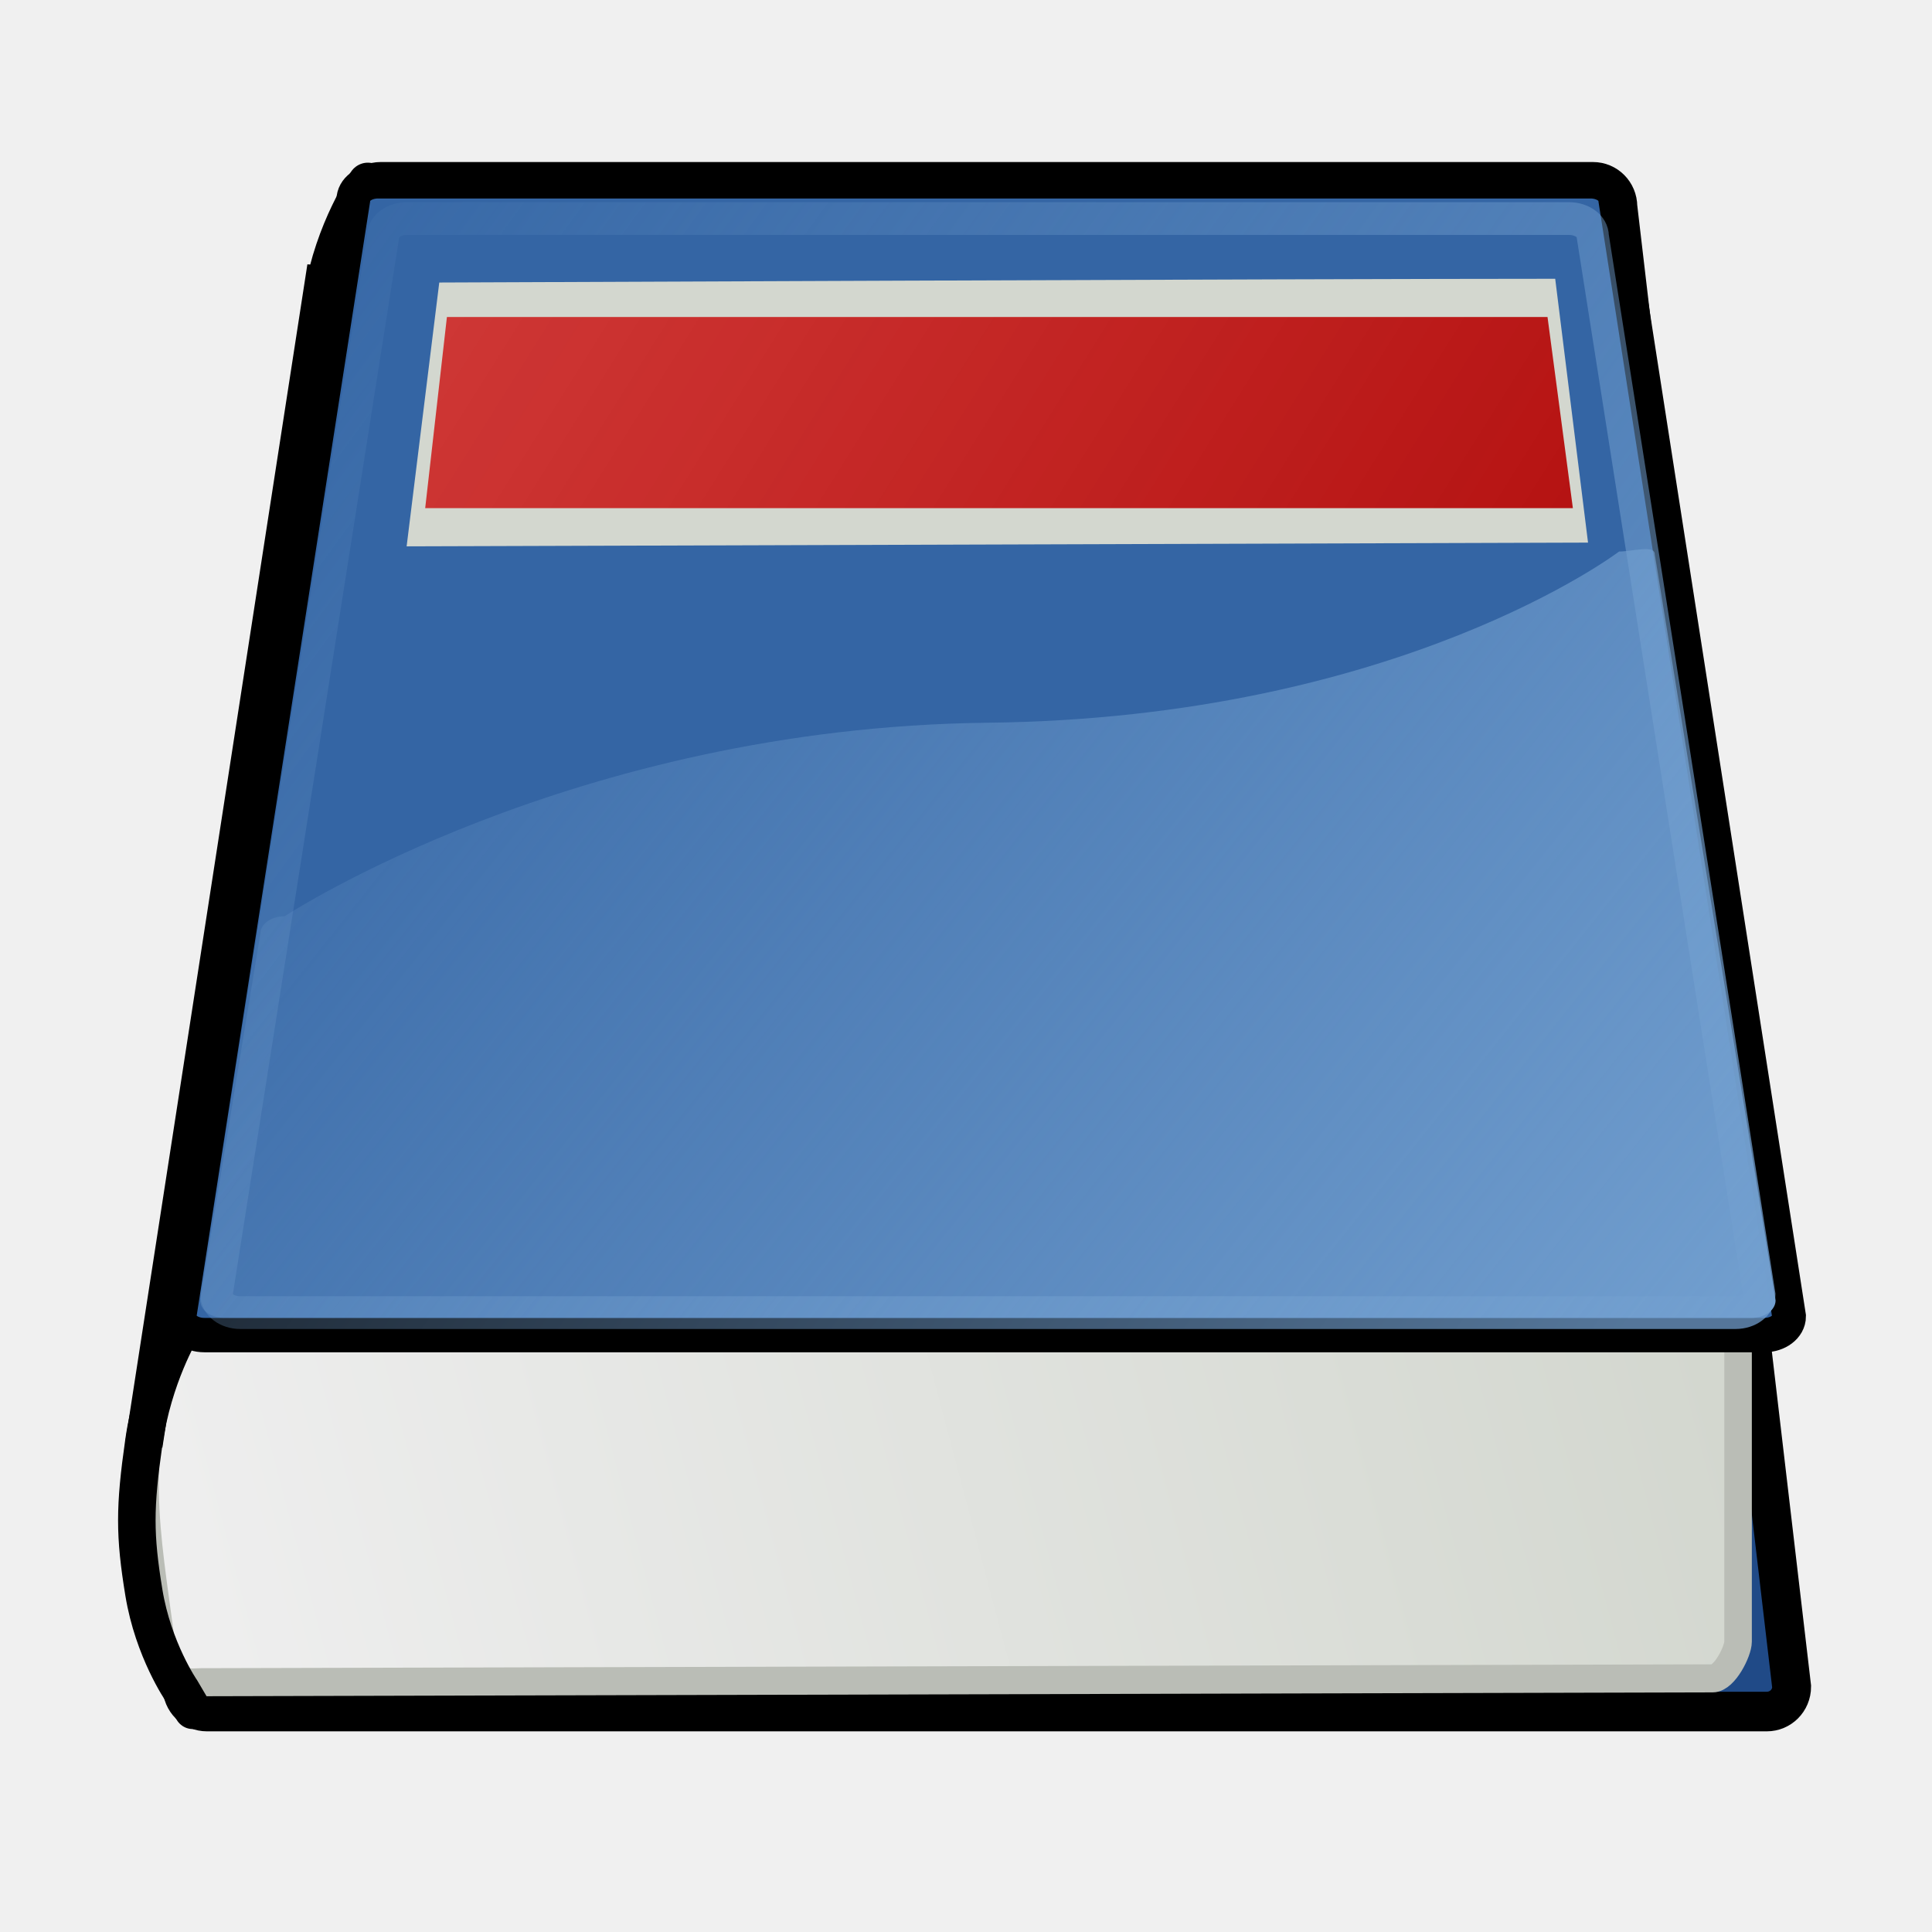
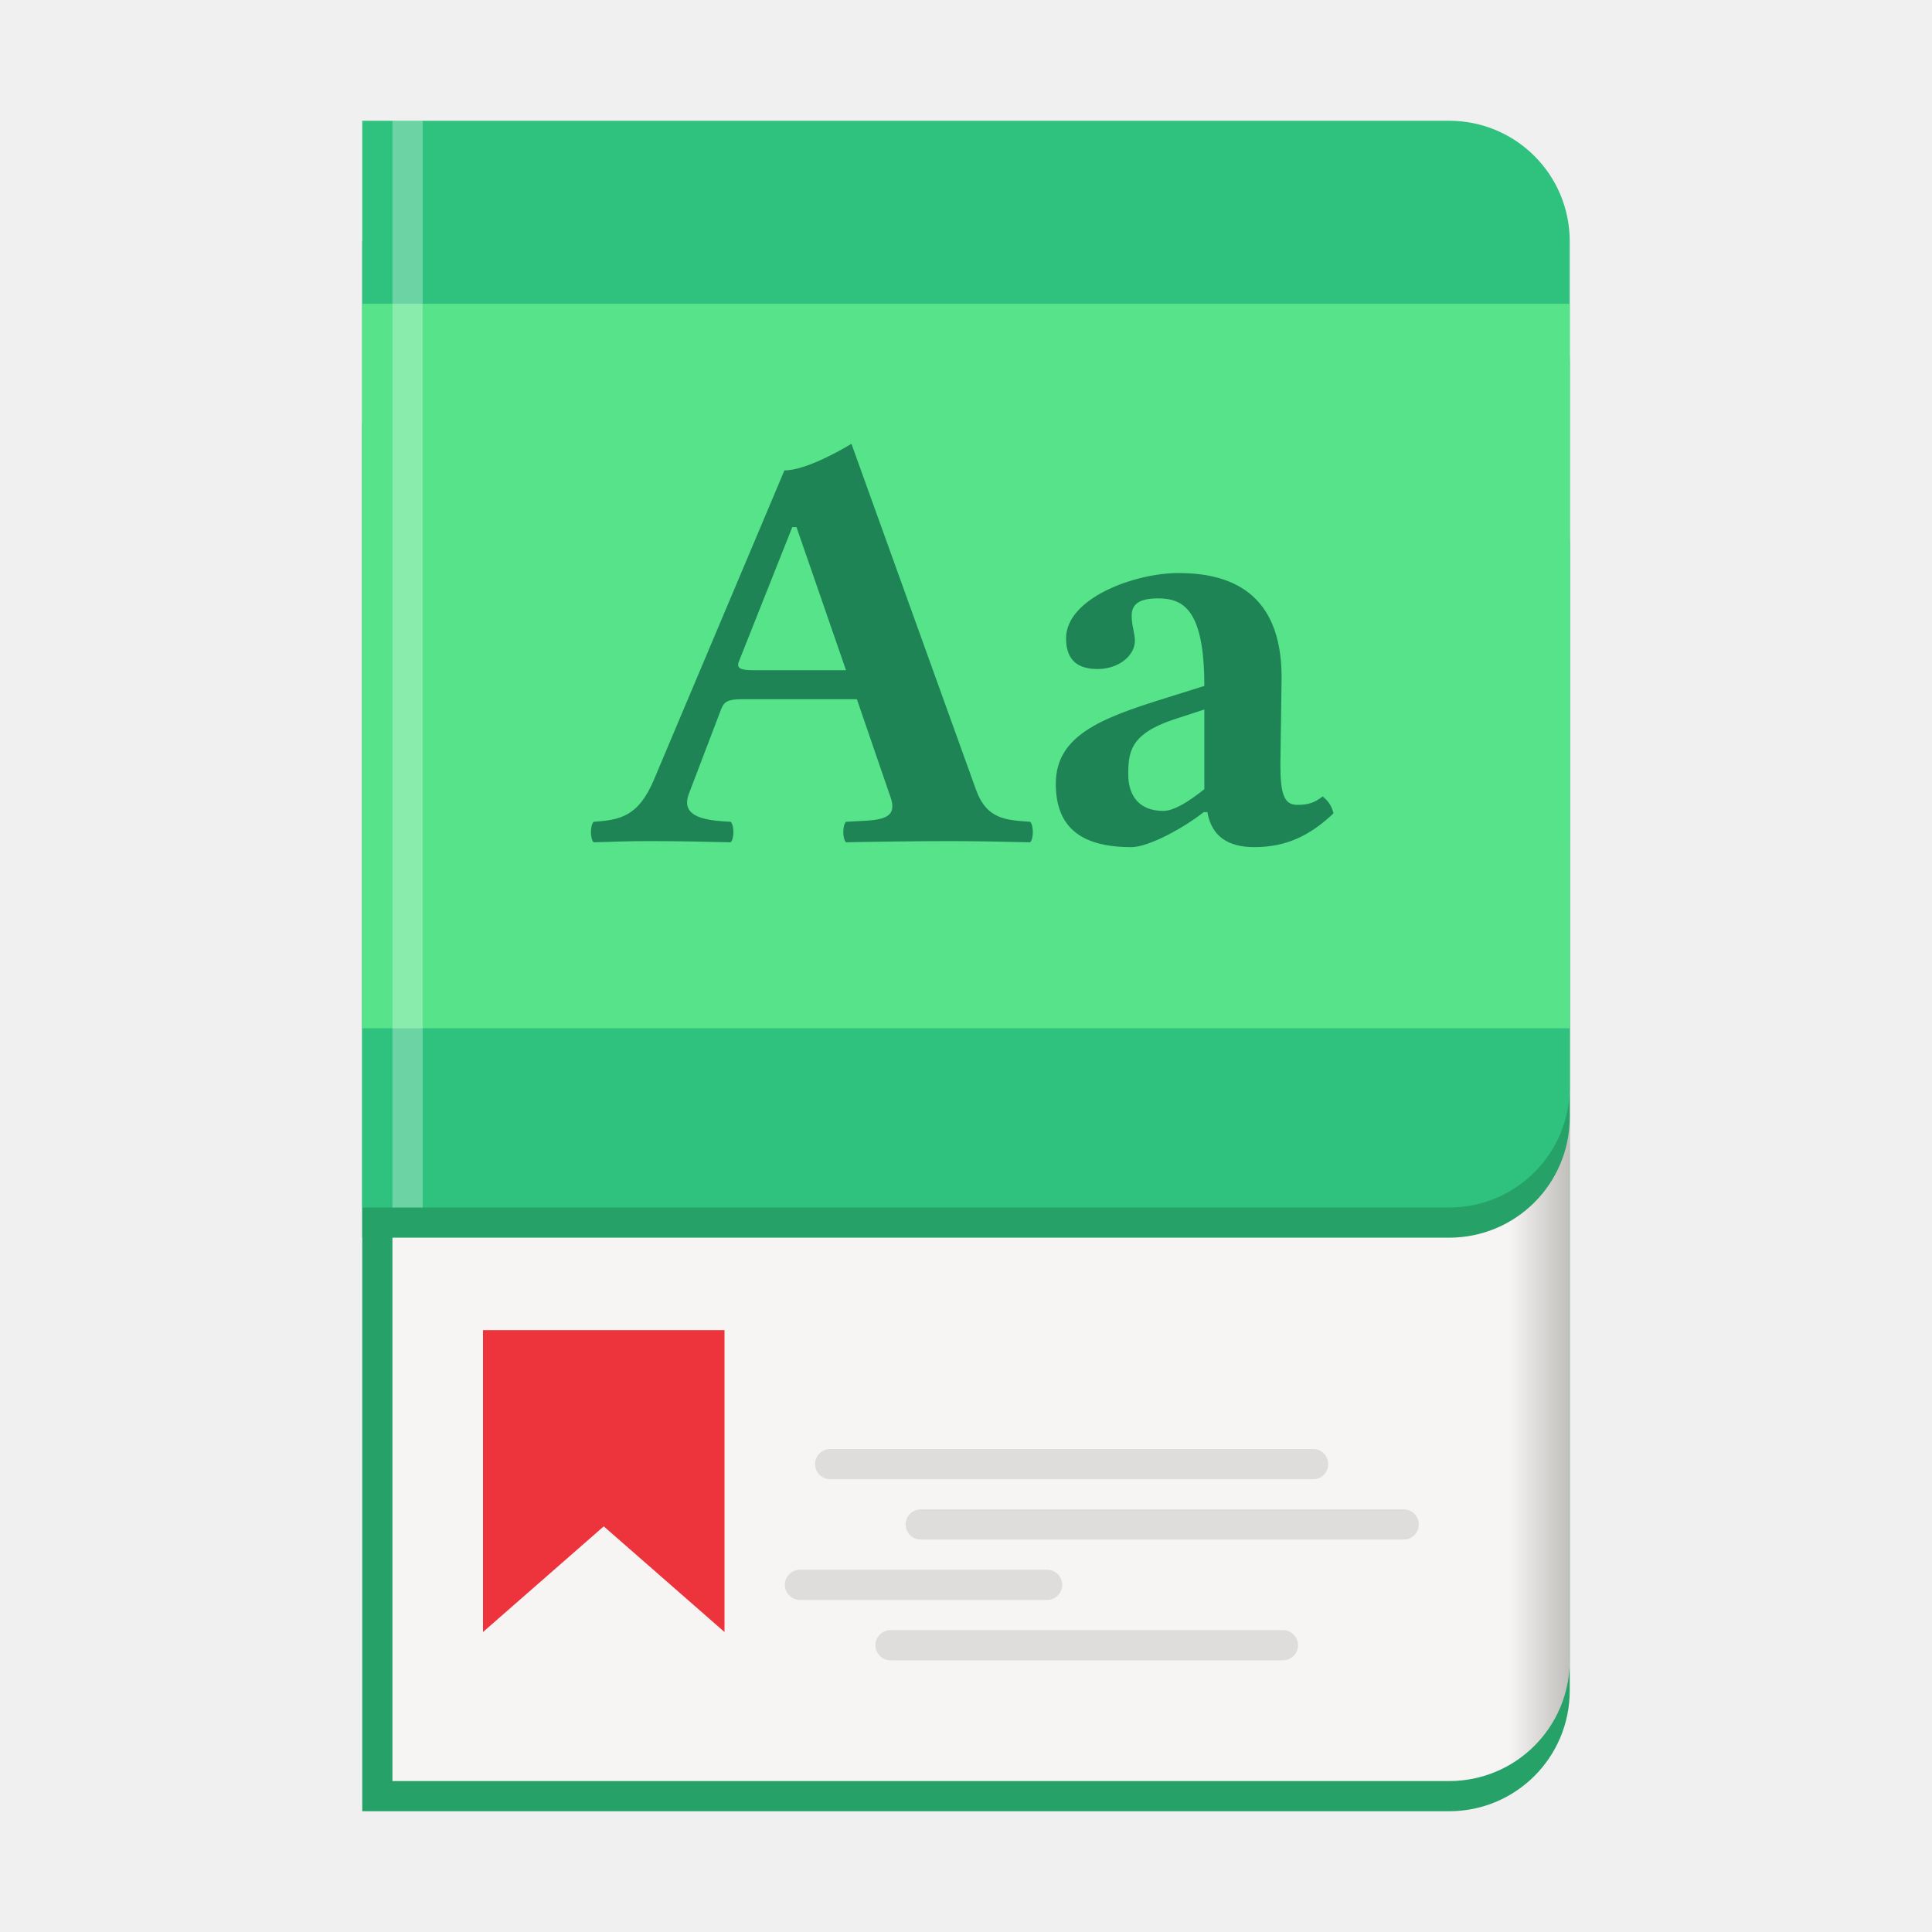
- <svg xmlns="http://www.w3.org/2000/svg" xmlns:xlink="http://www.w3.org/1999/xlink" width="48px" height="48px" id="svg1307">
-   <defs id="defs1309">
-     <linearGradient id="linearGradient15424">
-       <stop style="stop-color:#729fcf;stop-opacity:1;" offset="0" id="stop15426" />
-       <stop style="stop-color:#729fcf;stop-opacity:0;" offset="1" id="stop15428" />
+ <svg xmlns="http://www.w3.org/2000/svg" xmlns:xlink="http://www.w3.org/1999/xlink" width="128" height="128" id="svg11300" version="1.0" style="display:inline;enable-background:new" viewBox="0 0 128 128">
+   <defs id="defs3">
+     <linearGradient id="linearGradient914">
+       <stop style="stop-color:#f6f5f4;stop-opacity:1" offset="0" id="stop908" />
+       <stop id="stop910" offset="0.5" style="stop-color:#f6f5f4;stop-opacity:1" />
+       <stop style="stop-color:#c0bfbc;stop-opacity:1" offset="1" id="stop912" />
    </linearGradient>
-     <linearGradient id="linearGradient11002">
-       <stop style="stop-color:#eeeeee;stop-opacity:1;" offset="0" id="stop11004" />
-       <stop style="stop-color:#d3d7cf;stop-opacity:1;" offset="1" id="stop11006" />
+     <linearGradient xlink:href="#linearGradient901" id="linearGradient903" x1="379.206" y1="48" x2="408" y2="48" gradientUnits="userSpaceOnUse" gradientTransform="matrix(0.2565789,0,0,0.25,-152.6842,227)" />
+     <linearGradient id="linearGradient901">
+       <stop style="stop-color:#eeeeec;stop-opacity:1" offset="0" id="stop897" />
+       <stop id="stop905" offset="0.455" style="stop-color:#ffffff;stop-opacity:1" />
+       <stop style="stop-color:#babdb6;stop-opacity:1" offset="1" id="stop899" />
    </linearGradient>
-     <linearGradient id="linearGradient7492">
-       <stop style="stop-color:#a40000;stop-opacity:1;" offset="0" id="stop7494" />
-       <stop style="stop-color:#cc0000;stop-opacity:0.745;" offset="1" id="stop7496" />
+     <linearGradient xlink:href="#linearGradient914" id="linearGradient1053-6" x1="384" y1="120" x2="416" y2="120" gradientUnits="userSpaceOnUse" gradientTransform="translate(-640,640)" />
+     <linearGradient id="linearGradient1871">
+       <stop id="stop1865" offset="0" style="stop-color:#e9e6e3;stop-opacity:1" />
+       <stop style="stop-color:#f6f5f4;stop-opacity:1" offset="0.5" id="stop1867" />
+       <stop id="stop1869" offset="1" style="stop-color:#c2bfba;stop-opacity:1" />
    </linearGradient>
-     <linearGradient id="linearGradient7484">
-       <stop style="stop-color:#cc0000;stop-opacity:1;" offset="0" id="stop7486" />
-       <stop style="stop-color:#cc0000;stop-opacity:1;" offset="1" id="stop7488" />
-     </linearGradient>
-     <linearGradient id="linearGradient5722">
-       <stop style="stop-color:#729fcf;stop-opacity:1;" offset="0" id="stop5724" />
-       <stop style="stop-color:#729fcf;stop-opacity:0;" offset="1" id="stop5726" />
-     </linearGradient>
-     <linearGradient id="linearGradient3077">
-       <stop style="stop-color:#3465a4;stop-opacity:1;" offset="0" id="stop3079" />
-       <stop style="stop-color:#3465a4;stop-opacity:0;" offset="1" id="stop3081" />
-     </linearGradient>
-     <linearGradient xlink:href="#linearGradient5722" id="linearGradient5728" x1="45" y1="34.184" x2="7.826" y2="5.127" gradientUnits="userSpaceOnUse" gradientTransform="matrix(1,0,0,0.963894,0,1.234246)" />
-     <linearGradient xlink:href="#linearGradient7492" id="linearGradient7498" x1="45.402" y1="32.607" x2="8.18" y2="7" gradientUnits="userSpaceOnUse" gradientTransform="matrix(0.92971,0,0,1,2.031898,1)" />
-     <linearGradient xlink:href="#linearGradient11002" id="linearGradient12780" gradientUnits="userSpaceOnUse" gradientTransform="matrix(1,0,0,0.800658,-1.049033e-8,7.880118)" x1="3.616" y1="43.778" x2="43.495" y2="35.142" />
-     <linearGradient xlink:href="#linearGradient15424" id="linearGradient15430" x1="42.706" y1="32.362" x2="3.007" y2="2.866" gradientUnits="userSpaceOnUse" />
-     <linearGradient xlink:href="#linearGradient11002" id="linearGradient15455" gradientUnits="userSpaceOnUse" gradientTransform="matrix(1,0,0,0.800658,-1.049033e-8,7.880118)" x1="3.616" y1="43.778" x2="43.495" y2="35.142" />
-     <linearGradient xlink:href="#linearGradient15424" id="linearGradient15457" gradientUnits="userSpaceOnUse" x1="42.706" y1="32.362" x2="3.007" y2="2.866" />
-     <linearGradient xlink:href="#linearGradient5722" id="linearGradient15459" gradientUnits="userSpaceOnUse" gradientTransform="matrix(1,0,0,0.963894,3.261281e-16,1.234246)" x1="45" y1="34.184" x2="7.826" y2="5.127" />
-     <linearGradient xlink:href="#linearGradient7492" id="linearGradient15461" gradientUnits="userSpaceOnUse" gradientTransform="matrix(0.92971,0,0,1,2.031898,1)" x1="45.402" y1="32.607" x2="8.18" y2="7" />
+     <linearGradient xlink:href="#linearGradient1871" id="linearGradient922" gradientUnits="userSpaceOnUse" gradientTransform="translate(-640,640)" x1="384" y1="120" x2="416" y2="120" />
  </defs>
-   <g id="layer1" style="display:inline" />
-   <g id="layer6" />
-   <g id="layer7" />
-   <g id="layer2" style="display:inline" />
-   <g id="layer8" style="display:inline" />
-   <g id="layer3" style="display:inline" />
-   <g id="layer4" style="display:inline" />
-   <g id="layer5" style="display:inline">
-     <g id="g15442" transform="matrix(0.931943,0,0,0.949698,2.176413,0.278207)">
-       <path id="rect1315" d="M 7.812,4.464 L 40.133,4.464 C 40.5,4.464 40.795,4.754 40.795,5.114 L 45.428,43.832 C 45.428,44.192 45.133,44.482 44.766,44.482 L 3.18,44.482 C 2.813,44.482 2.518,44.192 2.518,43.832 L 7.151,5.114 C 7.151,4.754 7.446,4.464 7.812,4.464 z " style="fill:#204a87;fill-opacity:1;fill-rule:evenodd;stroke:#000000;stroke-width:1.036;stroke-linejoin:miter;stroke-miterlimit:4;stroke-opacity:1;display:inline" />
-       <path id="rect7505" d="M 3.13,34.302 L 43.422,34.302 C 43.742,34.302 44,34.506 44,34.759 L 44,42.652 C 44,42.905 43.641,43.614 43.321,43.614 L 3.029,43.715 C 2.709,43.715 2.125,43.887 1.947,42.572 C 1.564,39.746 1.161,37.88 2.149,34.86 C 2.58,33.541 2.81,34.302 3.13,34.302 z " style="fill:url(#linearGradient15455);fill-opacity:1;fill-rule:evenodd;stroke:#babdb6;stroke-width:0.734;stroke-linecap:butt;stroke-linejoin:miter;stroke-miterlimit:4;stroke-dasharray:none;stroke-opacity:1" />
-       <path id="path8381" d="M 2.5,34.5 C 2.5,34.5 1.75,35.713 1.5,37.43 C 1.25,39.147 1.25,39.869 1.5,41.369 C 1.75,42.869 2.5,43.935 2.5,43.935 L 2.803,44.44" style="fill:none;fill-opacity:0.75;fill-rule:evenodd;stroke:#000000;stroke-width:1;stroke-linecap:round;stroke-linejoin:miter;stroke-miterlimit:4;stroke-dasharray:none;stroke-opacity:1" />
-       <path id="path11030" d="M 7.471,4.503 C 7.471,4.503 6.599,5.722 6.308,7.449 C 6.018,9.175 6.018,9.901 6.308,11.409 C 6.599,12.918 7.471,13.989 7.471,13.989 L 7.823,14.497" style="fill:none;fill-opacity:0.75;fill-rule:evenodd;stroke:#000000;stroke-width:1.081;stroke-linecap:round;stroke-linejoin:miter;stroke-miterlimit:4;stroke-dasharray:none;stroke-opacity:1" />
-       <path id="path11032" d="M 1.5,37.5 L 6.353,6.7 L 6.353,7.129 L 6.353,7.129" style="fill:none;fill-opacity:0.75;fill-rule:evenodd;stroke:#000000;stroke-width:1;stroke-linecap:butt;stroke-linejoin:miter;stroke-miterlimit:4;stroke-dasharray:none;stroke-opacity:1" />
-       <path id="path2195" d="M 7.744,4.45 L 40.065,4.45 C 40.432,4.45 40.727,4.668 40.727,4.94 L 45.36,34.144 C 45.36,34.415 45.065,34.634 44.698,34.634 L 3.112,34.634 C 2.745,34.634 2.45,34.415 2.45,34.144 L 7.083,4.94 C 7.083,4.668 7.378,4.45 7.744,4.45 z " style="fill:#3465a4;fill-opacity:1;fill-rule:evenodd;stroke:#000000;stroke-width:0.899;stroke-linejoin:miter;stroke-miterlimit:4;stroke-opacity:1;display:inline" />
-       <path id="path12801" d="M 7.744,4.366 L 40.065,4.366 C 40.432,4.366 40.727,4.585 40.727,4.856 L 45.36,34.06 C 45.36,34.332 45.065,34.55 44.698,34.55 L 3.112,34.55 C 2.745,34.55 2.45,34.332 2.45,34.06 L 7.083,4.856 C 7.083,4.585 7.378,4.366 7.744,4.366 z " style="fill:none;fill-opacity:1;fill-rule:evenodd;stroke:#729fcf;stroke-width:0.899;stroke-linejoin:miter;stroke-miterlimit:4;stroke-opacity:0;display:inline" />
-       <path id="path13676" d="M 8.511,5.425 L 39.493,5.425 C 39.844,5.425 40.127,5.632 40.127,5.89 L 44.568,33.581 C 44.568,33.838 44.285,34.046 43.933,34.046 L 4.07,34.046 C 3.719,34.046 3.436,33.838 3.436,33.581 L 7.877,5.89 C 7.877,5.632 8.16,5.425 8.511,5.425 z " style="fill:none;fill-opacity:1;fill-rule:evenodd;stroke:url(#linearGradient15457);stroke-width:0.857;stroke-linejoin:miter;stroke-miterlimit:4;stroke-opacity:0.745;display:inline" />
-       <path id="path3092" d="M 5.253,23.677 C 5.253,23.677 12.909,18.736 24,18.614 C 34.99,18.492 40.828,14.135 40.828,14.135 C 41.187,14.135 41.779,13.953 41.779,14.206 L 45,33.727 C 45,33.98 44.711,34.184 44.352,34.184 L 3.648,34.184 C 3.289,34.184 3,33.98 3,33.727 L 4.605,24.134 C 4.605,23.881 4.894,23.677 5.253,23.677 z " style="fill:url(#linearGradient15459);fill-opacity:1;fill-rule:evenodd;stroke:none;stroke-width:0.899;stroke-linejoin:miter;stroke-miterlimit:4;stroke-opacity:1;display:inline" />
-       <path id="path7500" d="M 9.375,7.098 C 9.375,7.098 32.719,7 39.125,7 L 40,13.902 L 8.505,14 L 9.375,7.098 z " style="fill:#d3d7cf;fill-opacity:1;fill-rule:evenodd;stroke:none;stroke-width:1;stroke-linecap:butt;stroke-linejoin:miter;stroke-miterlimit:4;stroke-opacity:1;display:inline" />
-       <path id="path6609" d="M 9.579,8 C 9.579,8 32.642,8 38.92,8 L 39.596,13 L 9,13 L 9.579,8 z " style="fill:url(#linearGradient15461);fill-opacity:1;fill-rule:evenodd;stroke:none;stroke-width:1;stroke-linecap:butt;stroke-linejoin:miter;stroke-miterlimit:4;stroke-opacity:1;display:inline" />
+   <g id="layer1" style="display:inline" transform="translate(0,-172)">
+     <g id="layer2" style="display:none">
+       <rect style="display:inline;overflow:visible;visibility:visible;fill:#f0f0f0;fill-opacity:1;fill-rule:nonzero;stroke:none;stroke-width:0.5;marker:none;enable-background:accumulate" id="rect13805" width="128" height="128" x="9.2651362e-08" y="172" />
+       <rect y="172" x="160" height="16" width="16" id="rect859" style="display:inline;overflow:visible;visibility:visible;fill:#f0f0f0;fill-opacity:1;fill-rule:nonzero;stroke:none;stroke-width:0.5;marker:none;enable-background:accumulate" />
+       <text xml:space="preserve" style="font-style:normal;font-variant:normal;font-weight:bold;font-stretch:normal;font-size:4px;line-height:125%;font-family:Cantarell;-inkscape-font-specification:'Cantarell, Bold';text-align:start;writing-mode:lr-tb;text-anchor:start;display:inline;fill:#000000;fill-opacity:1;stroke:none;stroke-width:0.333;enable-background:new" x="-1.3798541e-16" y="164" id="text863">
+         <tspan style="font-size:4px;stroke-width:0.333" id="tspan861" x="-1.3798541e-16" y="164">Hicolor</tspan>
+       </text>
+       <text id="text867" y="164" x="160" style="font-style:normal;font-variant:normal;font-weight:bold;font-stretch:normal;font-size:4px;line-height:125%;font-family:Cantarell;-inkscape-font-specification:'Cantarell, Bold';text-align:start;writing-mode:lr-tb;text-anchor:start;display:inline;fill:#000000;fill-opacity:1;stroke:none;stroke-width:0.333;enable-background:new" xml:space="preserve">
+         <tspan y="164" x="160" id="tspan865" style="font-size:4px;stroke-width:0.333">Symbolic</tspan>
+       </text>
+       <circle cx="64" cy="236" r="59.504" id="circle2892" style="display:inline;opacity:0.1;vector-effect:none;fill:none;fill-opacity:1;stroke:#000000;stroke-width:0.99;stroke-linecap:butt;stroke-linejoin:miter;stroke-miterlimit:4;stroke-dasharray:0.99, 0.99;stroke-dashoffset:0;stroke-opacity:1;marker:none;marker-start:none;marker-mid:none;marker-end:none;paint-order:normal;enable-background:new" />
+       <rect ry="7.929" rx="8.701" y="180.495" x="20.495" height="111.01" width="87.01" id="rect2894" style="display:inline;opacity:0.1;vector-effect:none;fill:none;fill-opacity:1;stroke:#000000;stroke-width:0.99;stroke-linecap:butt;stroke-linejoin:miter;stroke-miterlimit:4;stroke-dasharray:0.99, 0.99;stroke-dashoffset:0;stroke-opacity:1;marker:none;marker-start:none;marker-mid:none;marker-end:none;paint-order:normal;enable-background:new" />
+       <rect ry="7.924" rx="7.924" y="184.495" x="12.495" height="103.01" width="103.01" id="rect2896" style="display:inline;opacity:0.1;vector-effect:none;fill:none;fill-opacity:1;stroke:#000000;stroke-width:0.99;stroke-linecap:butt;stroke-linejoin:miter;stroke-miterlimit:4;stroke-dasharray:0.99, 0.99;stroke-dashoffset:0;stroke-opacity:1;marker:none;marker-start:none;marker-mid:none;marker-end:none;paint-order:normal;enable-background:new" />
+       <rect ry="8.701" rx="7.929" y="200.495" x="8.495" height="87.01" width="111.01" id="rect2898" style="display:inline;opacity:0.1;vector-effect:none;fill:none;fill-opacity:1;stroke:#000000;stroke-width:0.99;stroke-linecap:butt;stroke-linejoin:miter;stroke-miterlimit:4;stroke-dasharray:0.99, 0.99;stroke-dashoffset:0;stroke-opacity:1;marker:none;marker-start:none;marker-mid:none;marker-end:none;paint-order:normal;enable-background:new" />
+       <path id="path2900" d="M 2.6203015e-5,289 H 128" style="display:inline;fill:none;stroke:#62a0ea;stroke-width:2;stroke-linecap:butt;stroke-linejoin:miter;stroke-miterlimit:4;stroke-dasharray:none;stroke-opacity:1;enable-background:new" />
+       <g style="display:inline" transform="translate(112.0312,-225.9741)" id="g3961">
+         <rect style="color:#bebebe;display:inline;overflow:visible;visibility:visible;opacity:0.515;fill:none;stroke:none;stroke-width:3;marker:none;enable-background:accumulate" id="rect3963" width="16" height="16" x="48" y="398" />
+         <g transform="matrix(0.2889361,0,0,0.2889361,95.49158,418.9428)" style="font-style:normal;font-variant:normal;font-weight:bold;font-stretch:normal;font-size:40px;line-height:125%;font-family:Cantarell;-inkscape-font-specification:'Cantarell Bold';text-align:start;letter-spacing:0px;word-spacing:0px;writing-mode:lr-tb;text-anchor:start;fill:#000000;fill-opacity:1;stroke:none" id="text3998" />
+       </g>
+     </g>
+     <g id="layer9" style="display:inline">
+       <g style="display:inline;enable-background:new" id="g925-5" transform="matrix(0.25,0,0,0.25,-5.62e-5,225.125)">
+         <g transform="translate(640,-640.5)" id="g995-3" style="display:inline;enable-background:new">
+           <path style="display:inline;opacity:1;fill:#26a269;fill-opacity:1;stroke:none;stroke-width:24;stroke-linecap:butt;stroke-linejoin:miter;stroke-miterlimit:4;stroke-dasharray:none;stroke-dashoffset:0;stroke-opacity:1;marker:none;marker-start:none;marker-mid:none;marker-end:none;paint-order:normal;enable-background:new" d="m -544,540 v 368 h 288 c 17.728,0 32,-14.272 32,-32 V 572 c 0,-17.728 -14.272,-32 -32,-32 z" id="rect954-3-8-5" />
+           <path style="display:inline;opacity:1;fill:url(#linearGradient1053-6);fill-opacity:1;stroke:none;stroke-width:24;stroke-linecap:butt;stroke-linejoin:miter;stroke-miterlimit:4;stroke-dasharray:none;stroke-dashoffset:0;stroke-opacity:1;marker:none;marker-start:none;marker-mid:none;marker-end:none;paint-order:normal;enable-background:new" d="m -536,620 v 280 h 280 c 17.728,0 32,-14.272 32,-32 V 652 c 0,-17.728 -14.272,-32 -32,-32 z" id="rect954-3-6-7-6" />
+           <path style="display:inline;opacity:1;fill:#26a269;fill-opacity:1;stroke:none;stroke-width:24;stroke-linecap:butt;stroke-linejoin:miter;stroke-miterlimit:4;stroke-dasharray:none;stroke-dashoffset:0;stroke-opacity:1;marker:none;marker-start:none;marker-mid:none;marker-end:none;paint-order:normal;enable-background:new" d="m -544,492 v 264 h 288 c 17.728,0 32,-14.272 32,-32 V 524 c 0,-17.728 -14.272,-32 -32,-32 z" id="rect954-3-2-92-2" />
+           <path style="display:inline;opacity:1;fill:#2ec27e;fill-opacity:1;stroke:none;stroke-width:24;stroke-linecap:round;stroke-linejoin:miter;stroke-miterlimit:4;stroke-dasharray:none;stroke-dashoffset:0;stroke-opacity:1;marker:none;marker-start:none;marker-mid:none;marker-end:none;paint-order:normal;enable-background:new" d="m -544,460 v 288 h 288 c 17.728,0 32,-14.272 32,-32 V 492 c 0,-17.728 -14.272,-32 -32,-32 z" id="rect954-3-2-9-02-9" />
+           <rect style="display:inline;opacity:1;fill:#57e389;fill-opacity:1;stroke:none;stroke-width:2;stroke-linejoin:round;stroke-miterlimit:4;stroke-dasharray:none;stroke-opacity:1;enable-background:new" id="rect901-7-1" width="320" height="192" x="-544" y="508.5" />
+           <path id="rect1366-2" d="m -536,460 h 8 v 288 h -8 z" style="opacity:0.3;fill:#ffffff;fill-opacity:1;stroke:none;stroke-width:24;stroke-linecap:butt;stroke-linejoin:miter;stroke-miterlimit:4;stroke-dasharray:none;stroke-dashoffset:0;stroke-opacity:1;marker:none;marker-start:none;marker-mid:none;marker-end:none;paint-order:normal" />
+         </g>
+         <path d="m 236,223.5 h 104 m -128,-16 h 65.5 m -33.5,-16 h 128 m -152,-16 h 128" style="display:inline;opacity:0.1;fill:#000000;stroke:#000000;stroke-width:8;stroke-linecap:round;stroke-linejoin:miter;stroke-miterlimit:4;stroke-dasharray:none;stroke-opacity:1;enable-background:new" id="path913-3-9" />
+         <path id="path903-5-3" d="m 128,140 h 64 v 80 L 160,192 128,220 Z" style="display:inline;fill:#ed333b;fill-opacity:1;stroke:none;stroke-width:1px;stroke-linecap:butt;stroke-linejoin:miter;stroke-opacity:1;enable-background:new" />
+       </g>
+       <path style="display:inline;opacity:1;fill:#26a269;fill-opacity:1;stroke:none;stroke-width:6;stroke-linecap:round;stroke-linejoin:miter;stroke-miterlimit:4;stroke-dasharray:none;stroke-dashoffset:0;stroke-opacity:1;marker:none;marker-start:none;marker-mid:none;marker-end:none;paint-order:normal;enable-background:new" d="m -120,188 c -2.037,0 -3.89,0.755 -5.3,2 H -128 v 6 86.012 c 0,5.304 4.37,9.988 10.03,9.988 H -56 c 4.432,0 8,-3.568 8,-8 v -88 c 0,-4.432 -3.568,-8 -8,-8 z" id="rect868-3" />
+       <rect style="display:inline;opacity:1;fill:url(#linearGradient903);fill-opacity:1;stroke:none;stroke-width:6;stroke-linecap:round;stroke-linejoin:miter;stroke-miterlimit:4;stroke-dasharray:none;stroke-dashoffset:0;stroke-opacity:1;marker:none;marker-start:none;marker-mid:none;marker-end:none;paint-order:normal;enable-background:new" id="rect868-3-6" width="78" height="102" x="-126" y="188" rx="8" ry="8" />
+       <path style="display:inline;opacity:0.15;fill:#000000;fill-opacity:1;stroke:none;stroke-width:0.25px;stroke-linecap:butt;stroke-linejoin:miter;stroke-opacity:1;enable-background:new" d="m -126,258 c 0,-1.064 0.958,-1.995 1.975,-1.995 l 68.015,-0.022 c 5.482,0 8.132,-4.508 8.132,-9.988 L -126,246 Z" id="path881" />
+       <path style="display:inline;opacity:1;fill:#26a269;fill-opacity:1;stroke:none;stroke-width:6;stroke-linecap:round;stroke-linejoin:miter;stroke-miterlimit:4;stroke-dasharray:none;stroke-dashoffset:0;stroke-opacity:1;marker:none;marker-start:none;marker-mid:none;marker-end:none;paint-order:normal;enable-background:new" d="m -120,180 c -2.037,0 -3.89,0.755 -5.3,2 H -128 v 6 58 l 1.967,10.011 c 0,-1.237 0.818,-2.011 2.012,-2.011 H -96 -56 c 4.432,0 8,-3.568 8,-8 v -58 c 0,-4.432 -3.568,-8 -8,-8 z" id="rect868" />
+       <path style="display:inline;opacity:1;fill:#2fc072;fill-opacity:1;stroke:none;stroke-width:6;stroke-linecap:round;stroke-linejoin:miter;stroke-miterlimit:4;stroke-dasharray:none;stroke-dashoffset:0;stroke-opacity:1;marker:none;marker-start:none;marker-mid:none;marker-end:none;paint-order:normal;enable-background:new" d="m -128,180 v 72 h 72 c 4.432,0 8,-3.568 8,-8 v -56 c 0,-4.432 -3.568,-8 -8,-8 h -68.031 L -126,182 v -2 z" id="rect868-7" />
+       <rect style="display:inline;opacity:1;fill:#26a269;fill-opacity:1;stroke:none;stroke-width:0.5;stroke-linejoin:round;stroke-miterlimit:4;stroke-dasharray:none;stroke-opacity:1;enable-background:new" id="rect899" width="80" height="4" x="-128" y="192" />
+       <rect y="192" x="-128" height="48" width="80" id="rect901" style="display:inline;opacity:1;fill:#50db81;fill-opacity:1;stroke:none;stroke-width:0.5;stroke-linejoin:round;stroke-miterlimit:4;stroke-dasharray:none;stroke-opacity:1;enable-background:new" />
+       <path style="display:inline;opacity:1;fill:#8ff0a4;fill-opacity:1;stroke:none;stroke-width:6;stroke-linecap:butt;stroke-linejoin:miter;stroke-miterlimit:4;stroke-dasharray:none;stroke-dashoffset:0;stroke-opacity:1;marker:none;marker-start:none;marker-mid:none;marker-end:none;paint-order:normal;enable-background:new" d="M -126,181.984 -124,180 v 72 h -2 z" id="rect889" />
+       <path style="display:inline;opacity:1;fill:#50db81;fill-opacity:1;stroke:none;stroke-width:6;stroke-linecap:round;stroke-linejoin:miter;stroke-miterlimit:4;stroke-dasharray:none;stroke-dashoffset:0;stroke-opacity:1;marker:none;marker-start:none;marker-mid:none;marker-end:none;paint-order:normal;enable-background:new" d="M -126,279.955 V 282 c 0,4.432 3.568,8 8,8 h 62 c 4.432,0 8,-3.568 8,-8 v -2.045 c 0,4.432 -3.568,8 -8,8 h -62 c -4.432,0 -8,-3.568 -8,-8 z" id="rect898" />
+       <path id="path913" style="display:inline;fill:none;stroke:#cbcbc9;stroke-width:2;stroke-linecap:round;stroke-linejoin:miter;stroke-miterlimit:4;stroke-dasharray:none;stroke-opacity:0.465;enable-background:new" d="m -94.875,280.937 h 25.625 m -37.889,-4 h 22.125 m -14.125,-3.938 h 40.125 m -45.986,-4 h 42" />
+       <path id="path971" d="m -80,262 h 16 v 20 l -8,-7 -8,7 z" style="display:inline;opacity:0.15;fill:#000000;fill-opacity:1;stroke:none;stroke-width:0.25px;stroke-linecap:butt;stroke-linejoin:miter;stroke-opacity:1;enable-background:new" />
+       <path style="display:inline;fill:#ee510d;fill-opacity:1;stroke:none;stroke-width:0.25px;stroke-linecap:butt;stroke-linejoin:miter;stroke-opacity:1;enable-background:new" d="m -80,260 h 16 v 20 l -8,-7 -8,7 z" id="path903" />
+       <g id="g926" style="display:inline;stroke:#1d7d51;stroke-opacity:1;enable-background:new" transform="matrix(0.25,0,0,0.25,-40.00006,365.125)">
+         <circle r="44" cy="-32" cx="196" id="path987" style="opacity:1;fill:none;fill-opacity:1;stroke:#1d7d51;stroke-width:16;stroke-linecap:butt;stroke-linejoin:miter;stroke-miterlimit:4;stroke-dasharray:none;stroke-dashoffset:0;stroke-opacity:1;marker:none;marker-start:none;marker-mid:none;marker-end:none;paint-order:normal" />
+         <circle r="44" cy="-32" cx="324" id="path987-6" style="display:inline;opacity:1;fill:none;fill-opacity:1;stroke:#1d7d51;stroke-width:16;stroke-linecap:butt;stroke-linejoin:miter;stroke-miterlimit:4;stroke-dasharray:none;stroke-dashoffset:0;stroke-opacity:1;marker:none;marker-start:none;marker-mid:none;marker-end:none;paint-order:normal;enable-background:new" />
+         <path d="m 237.785,-50.234 a 23.019,24.268 0 0 1 22.774,-17.899 23.019,24.268 0 0 1 21.922,19.045" id="path1004" style="opacity:1;fill:none;fill-opacity:1;stroke:#1d7d51;stroke-width:16;stroke-linecap:round;stroke-linejoin:miter;stroke-miterlimit:4;stroke-dasharray:none;stroke-dashoffset:0;stroke-opacity:1;marker:none;marker-start:none;marker-mid:none;marker-end:none;paint-order:normal" />
+         <path id="path1006" d="m 360,-60 h 16" style="opacity:1;fill:none;fill-opacity:1;stroke:#1d7d51;stroke-width:16;stroke-linecap:round;stroke-linejoin:miter;stroke-miterlimit:4;stroke-dasharray:none;stroke-dashoffset:0;stroke-opacity:1;marker:none;marker-start:none;marker-mid:none;marker-end:none;paint-order:normal" />
+         <path id="path1006-6" d="m 144,-60 h 16" style="display:inline;opacity:1;fill:none;fill-opacity:1;stroke:#1d7d51;stroke-width:16;stroke-linecap:round;stroke-linejoin:miter;stroke-miterlimit:4;stroke-dasharray:none;stroke-dashoffset:0;stroke-opacity:1;marker:none;marker-start:none;marker-mid:none;marker-end:none;paint-order:normal;enable-background:new" />
+       </g>
+       <g transform="matrix(0.25,0,0,0.25,-260.0001,225.125)" id="g908" style="display:inline;enable-background:new">
+         <g style="display:inline;enable-background:new" id="g901" transform="translate(640,-640.5)">
+           <path id="path888" d="m -544,540 v 368 h 288 c 17.728,0 32,-14.272 32,-32 V 572 c 0,-17.728 -14.272,-32 -32,-32 z" style="display:inline;opacity:1;fill:#26a269;fill-opacity:1;stroke:none;stroke-width:24;stroke-linecap:butt;stroke-linejoin:miter;stroke-miterlimit:4;stroke-dasharray:none;stroke-dashoffset:0;stroke-opacity:1;marker:none;marker-start:none;marker-mid:none;marker-end:none;paint-order:normal;enable-background:new" />
+           <path id="path890" d="m -536,620 v 280 h 280 c 17.728,0 32,-14.272 32,-32 V 652 c 0,-17.728 -14.272,-32 -32,-32 z" style="display:inline;opacity:1;fill:url(#linearGradient922);fill-opacity:1;stroke:none;stroke-width:24;stroke-linecap:butt;stroke-linejoin:miter;stroke-miterlimit:4;stroke-dasharray:none;stroke-dashoffset:0;stroke-opacity:1;marker:none;marker-start:none;marker-mid:none;marker-end:none;paint-order:normal;enable-background:new" />
+           <path id="path892" d="m -544,492 v 264 h 288 c 17.728,0 32,-14.272 32,-32 V 524 c 0,-17.728 -14.272,-32 -32,-32 z" style="display:inline;opacity:1;fill:#26a269;fill-opacity:1;stroke:none;stroke-width:24;stroke-linecap:butt;stroke-linejoin:miter;stroke-miterlimit:4;stroke-dasharray:none;stroke-dashoffset:0;stroke-opacity:1;marker:none;marker-start:none;marker-mid:none;marker-end:none;paint-order:normal;enable-background:new" />
+           <path id="path894" d="m -544,460 v 288 h 288 c 17.728,0 32,-14.272 32,-32 V 492 c 0,-17.728 -14.272,-32 -32,-32 z" style="display:inline;opacity:1;fill:#2fc072;fill-opacity:1;stroke:none;stroke-width:24;stroke-linecap:round;stroke-linejoin:miter;stroke-miterlimit:4;stroke-dasharray:none;stroke-dashoffset:0;stroke-opacity:1;marker:none;marker-start:none;marker-mid:none;marker-end:none;paint-order:normal;enable-background:new" />
+           <rect y="508.5" x="-544" height="192" width="320" id="rect896" style="display:inline;opacity:1;fill:#50db81;fill-opacity:1;stroke:none;stroke-width:2;stroke-linejoin:round;stroke-miterlimit:4;stroke-dasharray:none;stroke-opacity:1;enable-background:new" />
+           <path style="opacity:0.3;fill:#ffffff;fill-opacity:1;stroke:none;stroke-width:24;stroke-linecap:butt;stroke-linejoin:miter;stroke-miterlimit:4;stroke-dasharray:none;stroke-dashoffset:0;stroke-opacity:1;marker:none;marker-start:none;marker-mid:none;marker-end:none;paint-order:normal" d="m -536,460 h 8 v 288 h -8 z" id="path898" />
+         </g>
+         <path id="path904" style="display:inline;opacity:0.1;fill:#000000;stroke:#000000;stroke-width:8;stroke-linecap:round;stroke-linejoin:miter;stroke-miterlimit:4;stroke-dasharray:none;stroke-opacity:1;enable-background:new" d="M 238.5,232.749 H 341 M 212.443,216.75 h 65.5 m -33.5,-15.75 h 137.5 M 221,185 h 145" />
+         <path style="display:inline;fill:#e35e0d;fill-opacity:1;stroke:none;stroke-width:1px;stroke-linecap:butt;stroke-linejoin:miter;stroke-opacity:1;enable-background:new" d="m 120,132 h 64 v 80 L 152,184 120,212 Z" id="path906" />
+       </g>
+       <g transform="matrix(0.25,0,0,0.25,-260.0001,225.125)" style="display:inline;stroke:#1d7d51;stroke-opacity:1;enable-background:new" id="g920">
+         <circle style="opacity:1;fill:none;fill-opacity:1;stroke:#1d7d51;stroke-width:16;stroke-linecap:butt;stroke-linejoin:miter;stroke-miterlimit:4;stroke-dasharray:none;stroke-dashoffset:0;stroke-opacity:1;marker:none;marker-start:none;marker-mid:none;marker-end:none;paint-order:normal" id="circle910" cx="196" cy="-32" r="44" />
+         <circle style="display:inline;opacity:1;fill:none;fill-opacity:1;stroke:#1d7d51;stroke-width:16;stroke-linecap:butt;stroke-linejoin:miter;stroke-miterlimit:4;stroke-dasharray:none;stroke-dashoffset:0;stroke-opacity:1;marker:none;marker-start:none;marker-mid:none;marker-end:none;paint-order:normal;enable-background:new" id="circle912" cx="324" cy="-32" r="44" />
+         <path style="opacity:1;fill:none;fill-opacity:1;stroke:#1d7d51;stroke-width:16;stroke-linecap:round;stroke-linejoin:miter;stroke-miterlimit:4;stroke-dasharray:none;stroke-dashoffset:0;stroke-opacity:1;marker:none;marker-start:none;marker-mid:none;marker-end:none;paint-order:normal" id="path914" d="m 237.785,-50.234 a 23.019,24.268 0 0 1 22.774,-17.899 23.019,24.268 0 0 1 21.922,19.045" />
+         <path style="opacity:1;fill:none;fill-opacity:1;stroke:#1d7d51;stroke-width:16;stroke-linecap:round;stroke-linejoin:miter;stroke-miterlimit:4;stroke-dasharray:none;stroke-dashoffset:0;stroke-opacity:1;marker:none;marker-start:none;marker-mid:none;marker-end:none;paint-order:normal" d="m 360,-60 h 16" id="path916" />
+         <path style="display:inline;opacity:1;fill:none;fill-opacity:1;stroke:#1d7d51;stroke-width:16;stroke-linecap:round;stroke-linejoin:miter;stroke-miterlimit:4;stroke-dasharray:none;stroke-dashoffset:0;stroke-opacity:1;marker:none;marker-start:none;marker-mid:none;marker-end:none;paint-order:normal;enable-background:new" d="m 144,-60 h 16" id="path918" />
+       </g>
+       <g aria-label="Aa" style="font-style:normal;font-variant:normal;font-weight:bold;font-stretch:normal;font-size:40px;line-height:1.25;font-family:'Linux Libertine O';-inkscape-font-specification:'Linux Libertine O Bold';text-align:center;letter-spacing:0px;word-spacing:0px;text-anchor:middle;display:inline;fill:#1d7d51;fill-opacity:1;stroke:none;stroke-width:0.25;enable-background:new" id="text897-5" transform="translate(1)">
+         <path d="m 48.97,216.405 c -0.88,0 -1.16,-0.12 -1.04,-0.52 l 3.56,-8.96 h 0.28 l 3.28,9.48 z m -4.32,8.16 2.12,-5.56 c 0.2,-0.52 0.44,-0.68 1.4,-0.68 h 7.6 l 2.24,6.52 c 0.56,1.64 -1.08,1.48 -2.96,1.6 -0.24,0.24 -0.24,1.12 0,1.36 1.48,-0.04 5.28,-0.08 6.84,-0.08 1.64,0 3.88,0.04 5.36,0.08 0.24,-0.24 0.24,-1.12 0,-1.36 -1.56,-0.12 -2.88,-0.12 -3.6,-2.16 l -8.24,-22.88 c -0.6,0.36 -3,1.76 -4.44,1.76 l -8.64,20.48 c -1.04,2.48 -2.28,2.68 -4,2.8 -0.24,0.24 -0.24,1.12 0,1.36 1.48,-0.04 2.2,-0.08 3.76,-0.08 1.64,0 3.84,0.04 5.32,0.08 0.24,-0.24 0.24,-1.12 0,-1.36 -1.52,-0.08 -3.4,-0.24 -2.76,-1.88 z" style="fill:#1f8455;stroke-width:0.25;fill-opacity:1" id="path928" />
+         <path d="m 78.99,225.805 c 0.28,1.6 1.36,2.32 3.12,2.32 2.2,0 3.76,-0.84 5.24,-2.24 -0.12,-0.44 -0.28,-0.76 -0.72,-1.12 -0.52,0.4 -0.92,0.56 -1.68,0.56 -0.88,0 -1.12,-0.72 -1.12,-2.68 l 0.08,-5.76 c 0,-5.76 -3.56,-6.92 -6.84,-6.92 -2.92,0 -7.44,1.68 -7.44,4.32 0,1.16 0.48,2.04 2.08,2.04 1.4,0 2.48,-0.88 2.48,-1.88 0,-0.52 -0.28,-1.2 -0.2,-1.88 0.08,-0.44 0.36,-0.92 1.72,-0.92 1.68,0 3.08,0.72 3.08,5.8 l -2.68,0.84 c -4.24,1.32 -7.16,2.48 -7.16,5.64 0,2.76 1.52,4.2 5,4.2 1.16,0 3.48,-1.28 4.8,-2.32 z m -0.2,-6.8 v 5.28 c -1,0.8 -2,1.44 -2.72,1.44 -1.72,0 -2.32,-1.16 -2.32,-2.4 0,-1.48 0.12,-2.68 2.96,-3.64 z" style="fill:#1f8455;stroke-width:0.25;fill-opacity:1" id="path930" />
+       </g>
+       <text xml:space="preserve" style="font-style:normal;font-variant:normal;font-weight:bold;font-stretch:normal;font-size:40px;line-height:1.25;font-family:'Linux Libertine O';-inkscape-font-specification:'Linux Libertine O Bold';text-align:center;letter-spacing:0px;word-spacing:0px;text-anchor:middle;display:inline;fill:#26a269;fill-opacity:1;stroke:none;stroke-width:0.25;enable-background:new" x="92.737" y="367.725" id="text926">
+         <tspan style="fill:#26a269;stroke-width:0.25" id="tspan924" x="92.737" y="367.725">Aa</tspan>
+       </text>
+     </g>
+     <g id="layer3">
+       <path style="color:#000000;display:inline;overflow:visible;visibility:visible;fill:#3d3846;fill-opacity:1;stroke:none;stroke-width:1;marker:none;enable-background:new" d="m 174,175 c 0,-0.97 -0.835,-2 -2,-2 h -10 v 14 l 10,0.025 c 1.125,0.031 1.996,-1.052 1.996,-2.025 H 174 c 0,0 -1,1.03 -1.996,1.03 L 163,186 v -3 h 9.031 C 173,183 174,181.984 174,181 Z m -7,0 h 3 l 2,6 h -2 l -0.734,-2 h -1.498 L 167,181 h -2 z m 1.49,1.797 L 168,178 h 1 z" id="rect3993" />
+       <path style="color:#000000;display:inline;overflow:visible;visibility:visible;opacity:0.3;fill:#3d3846;fill-opacity:1;fill-rule:nonzero;stroke:none;stroke-width:1;marker:none;enable-background:new" d="m 163,183 h 8.969 L 174,181 v 4 c 0,0 -0.785,1 -2,1 h -9 z" id="rect4006" />
    </g>
  </g>
</svg>
